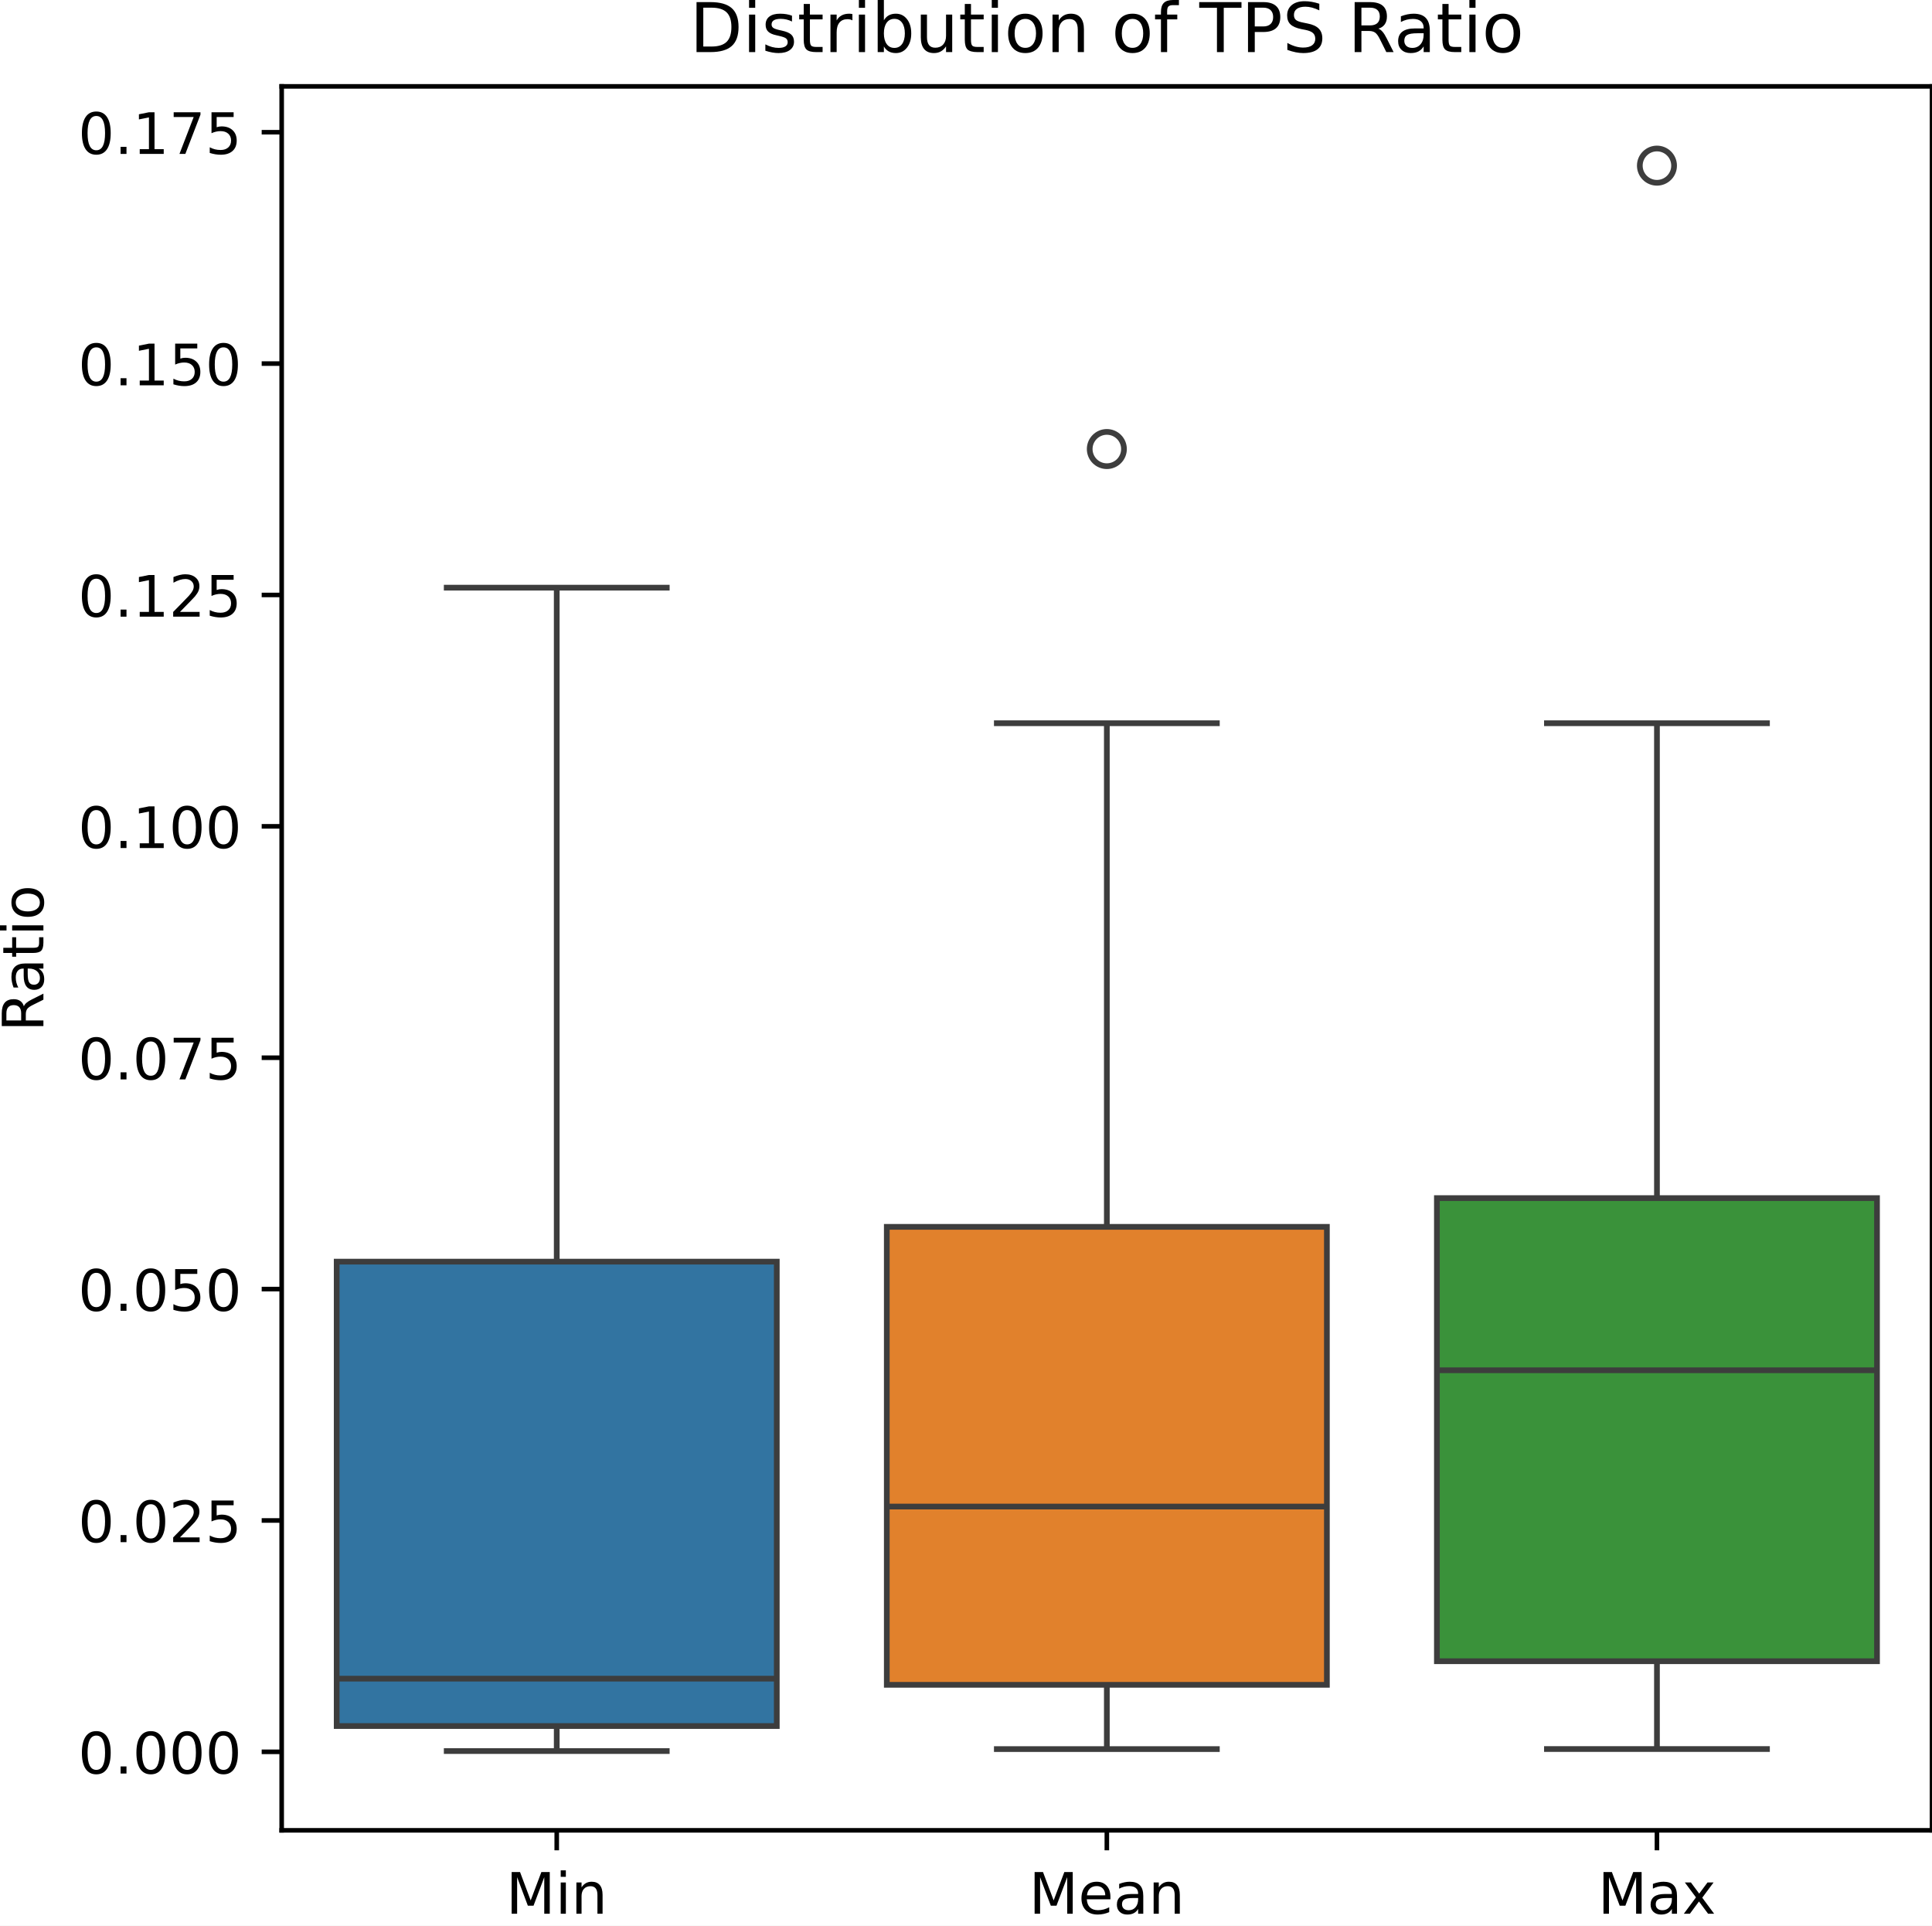
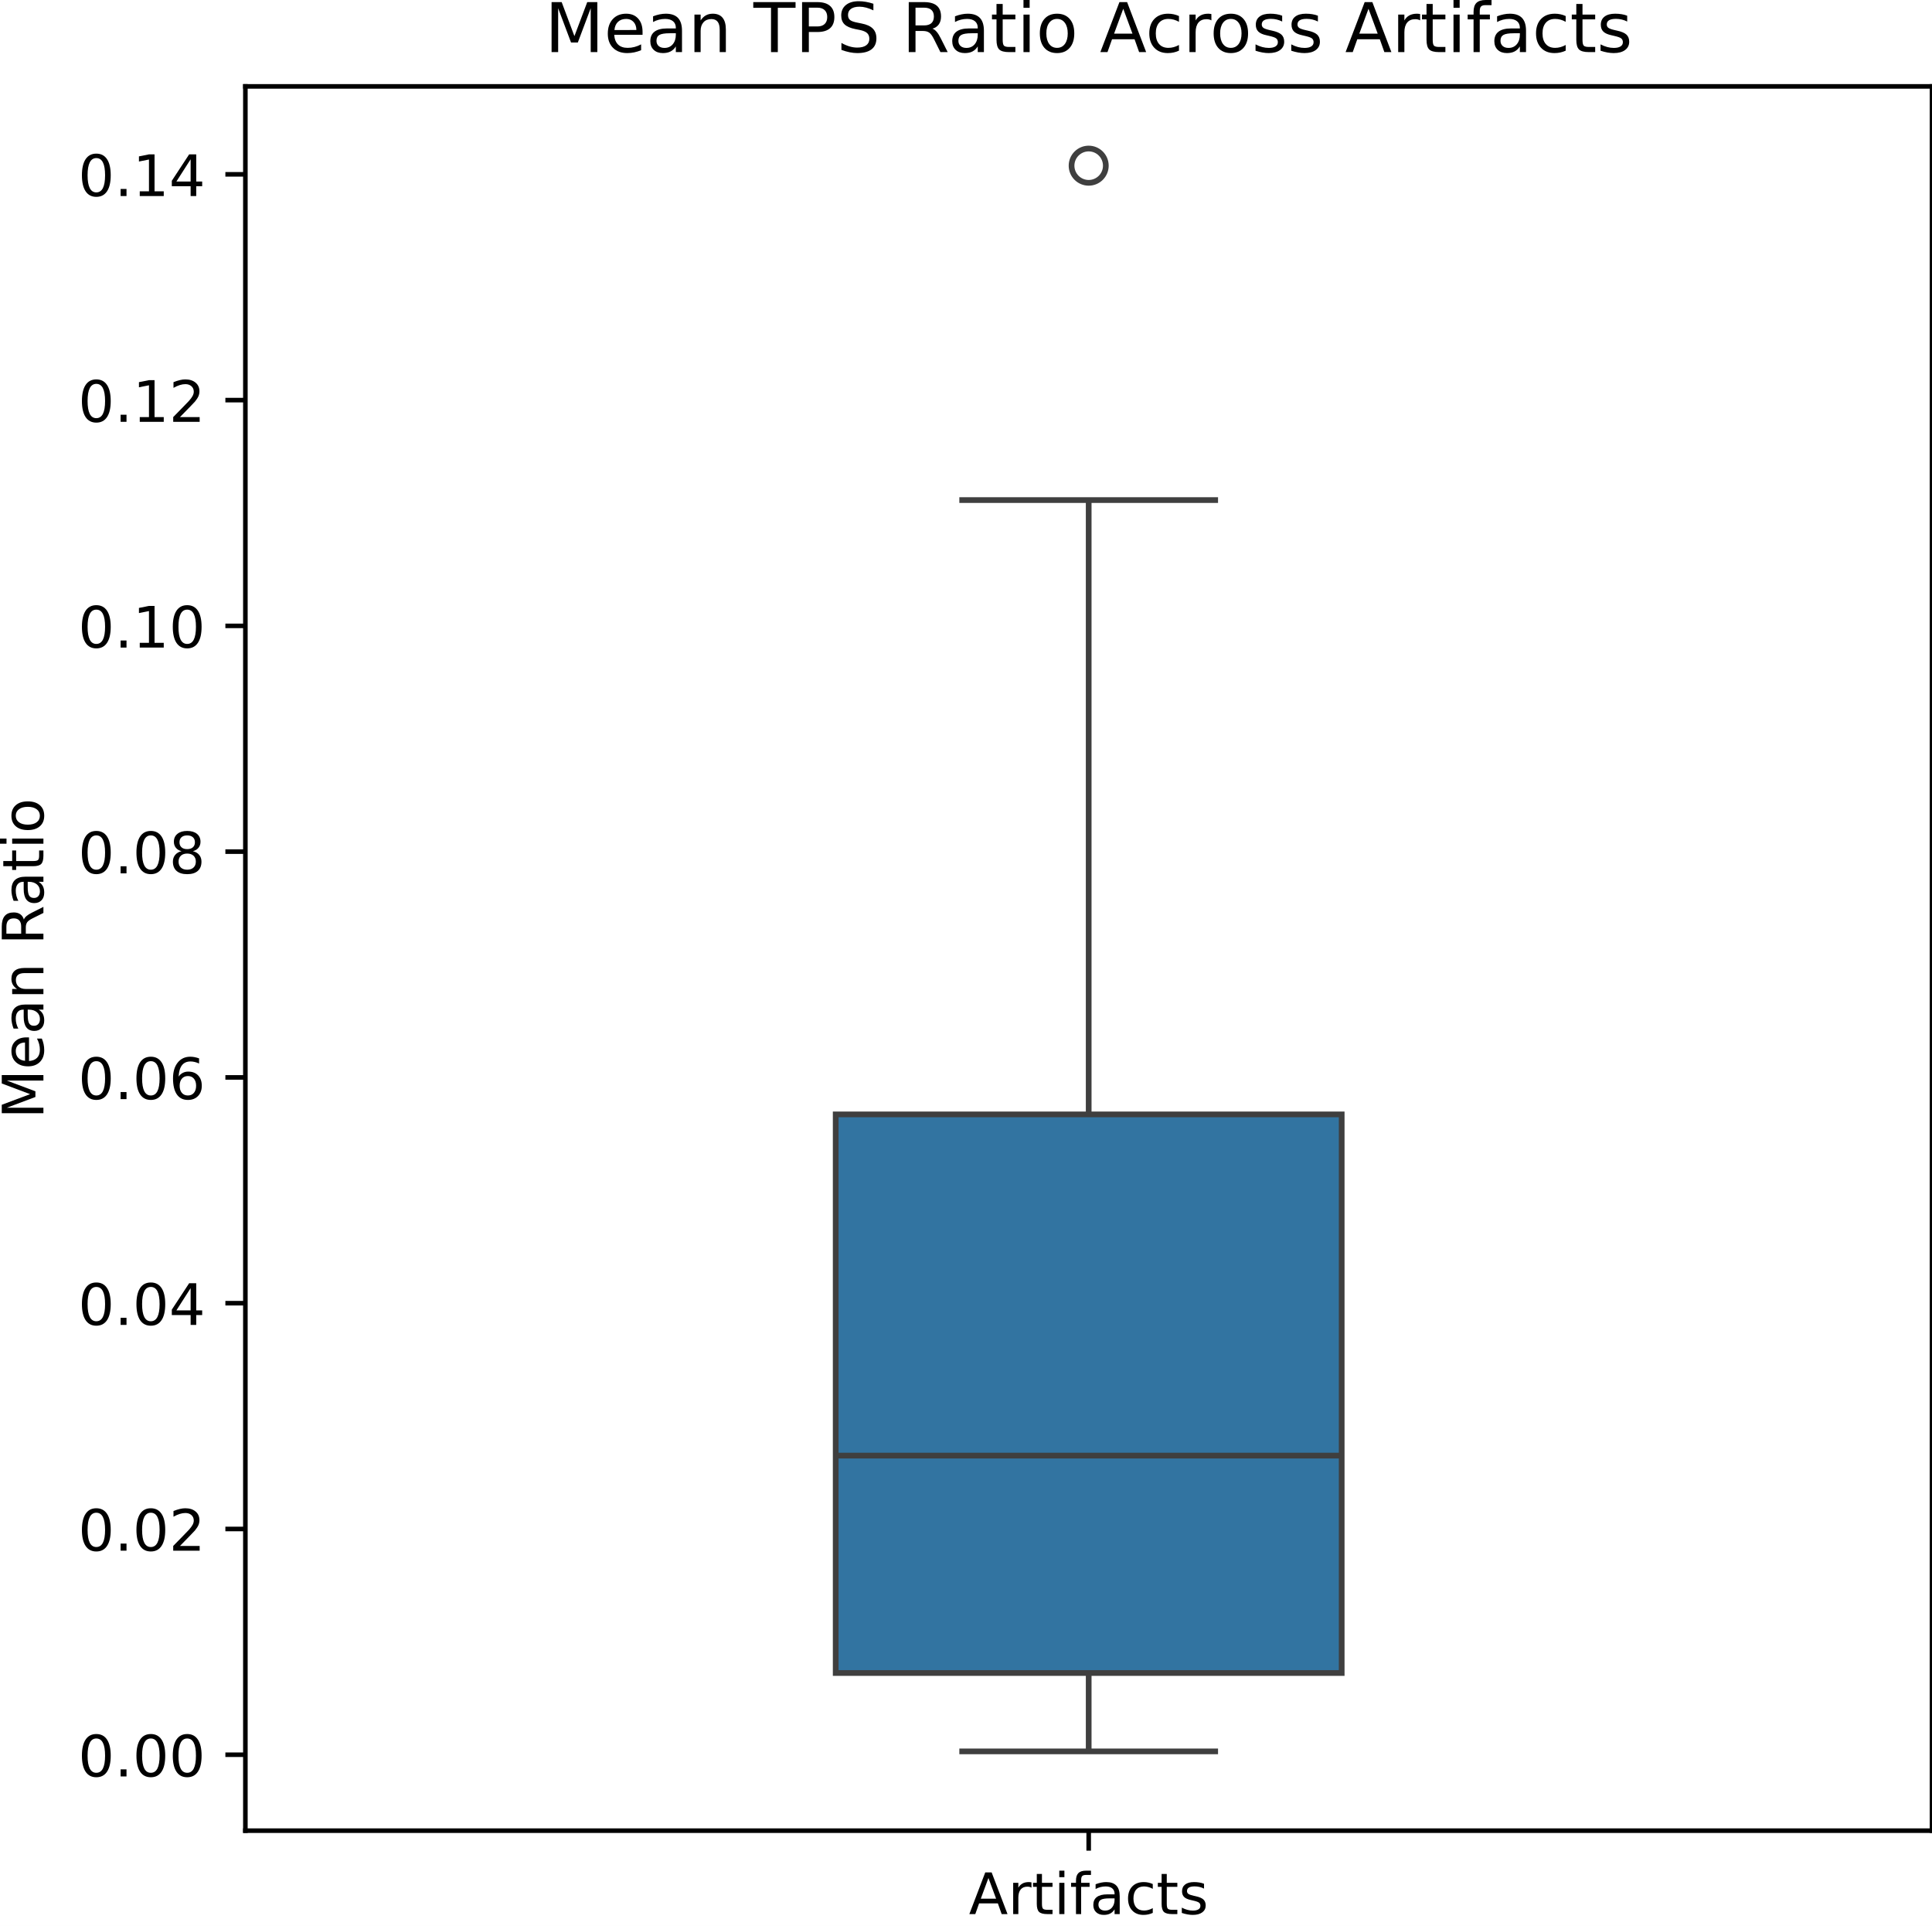
- <svg xmlns="http://www.w3.org/2000/svg" xmlns:xlink="http://www.w3.org/1999/xlink" width="338.186pt" height="337.036pt" viewBox="0 0 338.186 337.036" version="1.1">
+ <svg xmlns="http://www.w3.org/2000/svg" xmlns:xlink="http://www.w3.org/1999/xlink" width="338.124pt" height="337.036pt" viewBox="0 0 338.124 337.036" version="1.1">
  <defs>
    <style type="text/css">*{stroke-linejoin: round; stroke-linecap: butt}</style>
  </defs>
  <g id="figure_1">
    <g id="patch_1">
-       <path d="M 0 337.036  L 338.186 337.036  L 338.186 0  L 0 0  z " style="fill: #ffffff" />
+       <path d="M 0 337.036  L 338.124 337.036  L 338.124 0  L 0 0  z " style="fill: #ffffff" />
    </g>
    <g id="axes_1">
      <g id="patch_2">
-         <path d="M 49.306 320.358  L 338.186 320.358  L 338.186 15.118  L 49.306 15.118  z " style="fill: #ffffff" />
+         <path d="M 42.944 320.358  L 338.124 320.358  L 338.124 15.118  L 42.944 15.118  z " style="fill: #ffffff" />
      </g>
      <g id="matplotlib.axis_1">
        <g id="xtick_1">
          <g id="line2d_1">
            <defs>
-               <path id="m53831c6a9b" d="M 0 0  L 0 3.5  " style="stroke: #000000; stroke-width: 0.8" />
+               <path id="m94caade279" d="M 0 0  L 0 3.5  " style="stroke: #000000; stroke-width: 0.8" />
            </defs>
            <g>
-               <use xlink:href="#m53831c6a9b" x="97.453" y="320.358" style="stroke: #000000; stroke-width: 0.8" />
+               <use xlink:href="#m94caade279" x="190.534" y="320.358" style="stroke: #000000; stroke-width: 0.8" />
            </g>
          </g>
          <g id="text_1">
-             <g transform="translate(88.58104 334.9566) scale(0.1 -0.1)">
-               <defs>
-                 <path id="DejaVuSans-4d" d="M 628 4666  L 1569 4666  L 2759 1491  L 3956 4666  L 4897 4666  L 4897 0  L 4281 0  L 4281 4097  L 3078 897  L 2444 897  L 1241 4097  L 1241 0  L 628 0  L 628 4666  z " transform="scale(0.015625)" />
+             <g transform="translate(169.5705 334.9566) scale(0.1 -0.1)">
+               <defs>
+                 <path id="DejaVuSans-41" d="M 2188 4044  L 1331 1722  L 3047 1722  L 2188 4044  z M 1831 4666  L 2547 4666  L 4325 0  L 3669 0  L 3244 1197  L 1141 1197  L 716 0  L 50 0  L 1831 4666  z " transform="scale(0.015625)" />
+                 <path id="DejaVuSans-72" d="M 2631 2963  Q 2534 3019 2420 3045  Q 2306 3072 2169 3072  Q 1681 3072 1420 2755  Q 1159 2438 1159 1844  L 1159 0  L 581 0  L 581 3500  L 1159 3500  L 1159 2956  Q 1341 3275 1631 3429  Q 1922 3584 2338 3584  Q 2397 3584 2469 3576  Q 2541 3569 2628 3553  L 2631 2963  z " transform="scale(0.015625)" />
+                 <path id="DejaVuSans-74" d="M 1172 4494  L 1172 3500  L 2356 3500  L 2356 3053  L 1172 3053  L 1172 1153  Q 1172 725 1289 603  Q 1406 481 1766 481  L 2356 481  L 2356 0  L 1766 0  Q 1100 0 847 248  Q 594 497 594 1153  L 594 3053  L 172 3053  L 172 3500  L 594 3500  L 594 4494  L 1172 4494  z " transform="scale(0.015625)" />
                <path id="DejaVuSans-69" d="M 603 3500  L 1178 3500  L 1178 0  L 603 0  L 603 3500  z M 603 4863  L 1178 4863  L 1178 4134  L 603 4134  L 603 4863  z " transform="scale(0.015625)" />
-                 <path id="DejaVuSans-6e" d="M 3513 2113  L 3513 0  L 2938 0  L 2938 2094  Q 2938 2591 2744 2837  Q 2550 3084 2163 3084  Q 1697 3084 1428 2787  Q 1159 2491 1159 1978  L 1159 0  L 581 0  L 581 3500  L 1159 3500  L 1159 2956  Q 1366 3272 1645 3428  Q 1925 3584 2291 3584  Q 2894 3584 3203 3211  Q 3513 2838 3513 2113  z " transform="scale(0.015625)" />
-               </defs>
-               <use xlink:href="#DejaVuSans-4d" />
-               <use xlink:href="#DejaVuSans-69" x="86.279" />
-               <use xlink:href="#DejaVuSans-6e" x="114.062" />
-             </g>
-           </g>
-         </g>
-         <g id="xtick_2">
-           <g id="line2d_2">
-             <g>
-               <use xlink:href="#m53831c6a9b" x="193.746" y="320.358" style="stroke: #000000; stroke-width: 0.8" />
-             </g>
-           </g>
-           <g id="text_2">
-             <g transform="translate(180.1228 334.9566) scale(0.1 -0.1)">
-               <defs>
-                 <path id="DejaVuSans-65" d="M 3597 1894  L 3597 1613  L 953 1613  Q 991 1019 1311 708  Q 1631 397 2203 397  Q 2534 397 2845 478  Q 3156 559 3463 722  L 3463 178  Q 3153 47 2828 -22  Q 2503 -91 2169 -91  Q 1331 -91 842 396  Q 353 884 353 1716  Q 353 2575 817 3079  Q 1281 3584 2069 3584  Q 2775 3584 3186 3129  Q 3597 2675 3597 1894  z M 3022 2063  Q 3016 2534 2758 2815  Q 2500 3097 2075 3097  Q 1594 3097 1305 2825  Q 1016 2553 972 2059  L 3022 2063  z " transform="scale(0.015625)" />
+                 <path id="DejaVuSans-66" d="M 2375 4863  L 2375 4384  L 1825 4384  Q 1516 4384 1395 4259  Q 1275 4134 1275 3809  L 1275 3500  L 2222 3500  L 2222 3053  L 1275 3053  L 1275 0  L 697 0  L 697 3053  L 147 3053  L 147 3500  L 697 3500  L 697 3744  Q 697 4328 969 4595  Q 1241 4863 1831 4863  L 2375 4863  z " transform="scale(0.015625)" />
                <path id="DejaVuSans-61" d="M 2194 1759  Q 1497 1759 1228 1600  Q 959 1441 959 1056  Q 959 750 1161 570  Q 1363 391 1709 391  Q 2188 391 2477 730  Q 2766 1069 2766 1631  L 2766 1759  L 2194 1759  z M 3341 1997  L 3341 0  L 2766 0  L 2766 531  Q 2569 213 2275 61  Q 1981 -91 1556 -91  Q 1019 -91 701 211  Q 384 513 384 1019  Q 384 1609 779 1909  Q 1175 2209 1959 2209  L 2766 2209  L 2766 2266  Q 2766 2663 2505 2880  Q 2244 3097 1772 3097  Q 1472 3097 1187 3025  Q 903 2953 641 2809  L 641 3341  Q 956 3463 1253 3523  Q 1550 3584 1831 3584  Q 2591 3584 2966 3190  Q 3341 2797 3341 1997  z " transform="scale(0.015625)" />
-               </defs>
-               <use xlink:href="#DejaVuSans-4d" />
-               <use xlink:href="#DejaVuSans-65" x="86.279" />
-               <use xlink:href="#DejaVuSans-61" x="147.803" />
-               <use xlink:href="#DejaVuSans-6e" x="209.082" />
-             </g>
-           </g>
-         </g>
-         <g id="xtick_3">
-           <g id="line2d_3">
-             <g>
-               <use xlink:href="#m53831c6a9b" x="290.04" y="320.358" style="stroke: #000000; stroke-width: 0.8" />
-             </g>
-           </g>
-           <g id="text_3">
-             <g transform="translate(279.7021 334.9566) scale(0.1 -0.1)">
-               <defs>
-                 <path id="DejaVuSans-78" d="M 3513 3500  L 2247 1797  L 3578 0  L 2900 0  L 1881 1375  L 863 0  L 184 0  L 1544 1831  L 300 3500  L 978 3500  L 1906 2253  L 2834 3500  L 3513 3500  z " transform="scale(0.015625)" />
-               </defs>
-               <use xlink:href="#DejaVuSans-4d" />
-               <use xlink:href="#DejaVuSans-61" x="86.279" />
-               <use xlink:href="#DejaVuSans-78" x="147.559" />
+                 <path id="DejaVuSans-63" d="M 3122 3366  L 3122 2828  Q 2878 2963 2633 3030  Q 2388 3097 2138 3097  Q 1578 3097 1268 2742  Q 959 2388 959 1747  Q 959 1106 1268 751  Q 1578 397 2138 397  Q 2388 397 2633 464  Q 2878 531 3122 666  L 3122 134  Q 2881 22 2623 -34  Q 2366 -91 2075 -91  Q 1284 -91 818 406  Q 353 903 353 1747  Q 353 2603 823 3093  Q 1294 3584 2113 3584  Q 2378 3584 2631 3529  Q 2884 3475 3122 3366  z " transform="scale(0.015625)" />
+                 <path id="DejaVuSans-73" d="M 2834 3397  L 2834 2853  Q 2591 2978 2328 3040  Q 2066 3103 1784 3103  Q 1356 3103 1142 2972  Q 928 2841 928 2578  Q 928 2378 1081 2264  Q 1234 2150 1697 2047  L 1894 2003  Q 2506 1872 2764 1633  Q 3022 1394 3022 966  Q 3022 478 2636 193  Q 2250 -91 1575 -91  Q 1294 -91 989 -36  Q 684 19 347 128  L 347 722  Q 666 556 975 473  Q 1284 391 1588 391  Q 1994 391 2212 530  Q 2431 669 2431 922  Q 2431 1156 2273 1281  Q 2116 1406 1581 1522  L 1381 1569  Q 847 1681 609 1914  Q 372 2147 372 2553  Q 372 3047 722 3315  Q 1072 3584 1716 3584  Q 2034 3584 2315 3537  Q 2597 3491 2834 3397  z " transform="scale(0.015625)" />
+               </defs>
+               <use xlink:href="#DejaVuSans-41" />
+               <use xlink:href="#DejaVuSans-72" x="68.408" />
+               <use xlink:href="#DejaVuSans-74" x="109.521" />
+               <use xlink:href="#DejaVuSans-69" x="148.73" />
+               <use xlink:href="#DejaVuSans-66" x="176.514" />
+               <use xlink:href="#DejaVuSans-61" x="211.719" />
+               <use xlink:href="#DejaVuSans-63" x="272.998" />
+               <use xlink:href="#DejaVuSans-74" x="327.979" />
+               <use xlink:href="#DejaVuSans-73" x="367.188" />
            </g>
          </g>
        </g>
      </g>
      <g id="matplotlib.axis_2">
        <g id="ytick_1">
-           <g id="line2d_4">
+           <g id="line2d_2">
            <defs>
-               <path id="m5a5bb0c8ba" d="M 0 0  L -3.5 0  " style="stroke: #000000; stroke-width: 0.8" />
+               <path id="m79d1e1f2eb" d="M 0 0  L -3.5 0  " style="stroke: #000000; stroke-width: 0.8" />
            </defs>
            <g>
-               <use xlink:href="#m5a5bb0c8ba" x="49.306" y="306.619" style="stroke: #000000; stroke-width: 0.8" />
-             </g>
-           </g>
-           <g id="text_4">
-             <g transform="translate(13.67812 310.4178) scale(0.1 -0.1)">
+               <use xlink:href="#m79d1e1f2eb" x="42.944" y="307.071" style="stroke: #000000; stroke-width: 0.8" />
+             </g>
+           </g>
+           <g id="text_2">
+             <g transform="translate(13.67812 310.8702) scale(0.1 -0.1)">
              <defs>
                <path id="DejaVuSans-30" d="M 2034 4250  Q 1547 4250 1301 3770  Q 1056 3291 1056 2328  Q 1056 1369 1301 889  Q 1547 409 2034 409  Q 2525 409 2770 889  Q 3016 1369 3016 2328  Q 3016 3291 2770 3770  Q 2525 4250 2034 4250  z M 2034 4750  Q 2819 4750 3233 4129  Q 3647 3509 3647 2328  Q 3647 1150 3233 529  Q 2819 -91 2034 -91  Q 1250 -91 836 529  Q 422 1150 422 2328  Q 422 3509 836 4129  Q 1250 4750 2034 4750  z " transform="scale(0.015625)" />
                <path id="DejaVuSans-2e" d="M 684 794  L 1344 794  L 1344 0  L 684 0  L 684 794  z " transform="scale(0.015625)" />
              </defs>
              <use xlink:href="#DejaVuSans-30" />
              <use xlink:href="#DejaVuSans-2e" x="63.623" />
              <use xlink:href="#DejaVuSans-30" x="95.41" />
              <use xlink:href="#DejaVuSans-30" x="159.033" />
-               <use xlink:href="#DejaVuSans-30" x="222.656" />
            </g>
          </g>
        </g>
        <g id="ytick_2">
+           <g id="line2d_3">
+             <g>
+               <use xlink:href="#m79d1e1f2eb" x="42.944" y="267.562" style="stroke: #000000; stroke-width: 0.8" />
+             </g>
+           </g>
+           <g id="text_3">
+             <g transform="translate(13.67812 271.361) scale(0.1 -0.1)">
+               <defs>
+                 <path id="DejaVuSans-32" d="M 1228 531  L 3431 531  L 3431 0  L 469 0  L 469 531  Q 828 903 1448 1529  Q 2069 2156 2228 2338  Q 2531 2678 2651 2914  Q 2772 3150 2772 3378  Q 2772 3750 2511 3984  Q 2250 4219 1831 4219  Q 1534 4219 1204 4116  Q 875 4013 500 3803  L 500 4441  Q 881 4594 1212 4672  Q 1544 4750 1819 4750  Q 2544 4750 2975 4387  Q 3406 4025 3406 3419  Q 3406 3131 3298 2873  Q 3191 2616 2906 2266  Q 2828 2175 2409 1742  Q 1991 1309 1228 531  z " transform="scale(0.015625)" />
+               </defs>
+               <use xlink:href="#DejaVuSans-30" />
+               <use xlink:href="#DejaVuSans-2e" x="63.623" />
+               <use xlink:href="#DejaVuSans-30" x="95.41" />
+               <use xlink:href="#DejaVuSans-32" x="159.033" />
+             </g>
+           </g>
+         </g>
+         <g id="ytick_3">
+           <g id="line2d_4">
+             <g>
+               <use xlink:href="#m79d1e1f2eb" x="42.944" y="228.053" style="stroke: #000000; stroke-width: 0.8" />
+             </g>
+           </g>
+           <g id="text_4">
+             <g transform="translate(13.67812 231.8519) scale(0.1 -0.1)">
+               <defs>
+                 <path id="DejaVuSans-34" d="M 2419 4116  L 825 1625  L 2419 1625  L 2419 4116  z M 2253 4666  L 3047 4666  L 3047 1625  L 3713 1625  L 3713 1100  L 3047 1100  L 3047 0  L 2419 0  L 2419 1100  L 313 1100  L 313 1709  L 2253 4666  z " transform="scale(0.015625)" />
+               </defs>
+               <use xlink:href="#DejaVuSans-30" />
+               <use xlink:href="#DejaVuSans-2e" x="63.623" />
+               <use xlink:href="#DejaVuSans-30" x="95.41" />
+               <use xlink:href="#DejaVuSans-34" x="159.033" />
+             </g>
+           </g>
+         </g>
+         <g id="ytick_4">
          <g id="line2d_5">
            <g>
-               <use xlink:href="#m5a5bb0c8ba" x="49.306" y="266.122" style="stroke: #000000; stroke-width: 0.8" />
+               <use xlink:href="#m79d1e1f2eb" x="42.944" y="188.544" style="stroke: #000000; stroke-width: 0.8" />
            </g>
          </g>
          <g id="text_5">
-             <g transform="translate(13.67812 269.9211) scale(0.1 -0.1)">
-               <defs>
-                 <path id="DejaVuSans-32" d="M 1228 531  L 3431 531  L 3431 0  L 469 0  L 469 531  Q 828 903 1448 1529  Q 2069 2156 2228 2338  Q 2531 2678 2651 2914  Q 2772 3150 2772 3378  Q 2772 3750 2511 3984  Q 2250 4219 1831 4219  Q 1534 4219 1204 4116  Q 875 4013 500 3803  L 500 4441  Q 881 4594 1212 4672  Q 1544 4750 1819 4750  Q 2544 4750 2975 4387  Q 3406 4025 3406 3419  Q 3406 3131 3298 2873  Q 3191 2616 2906 2266  Q 2828 2175 2409 1742  Q 1991 1309 1228 531  z " transform="scale(0.015625)" />
-                 <path id="DejaVuSans-35" d="M 691 4666  L 3169 4666  L 3169 4134  L 1269 4134  L 1269 2991  Q 1406 3038 1543 3061  Q 1681 3084 1819 3084  Q 2600 3084 3056 2656  Q 3513 2228 3513 1497  Q 3513 744 3044 326  Q 2575 -91 1722 -91  Q 1428 -91 1123 -41  Q 819 9 494 109  L 494 744  Q 775 591 1075 516  Q 1375 441 1709 441  Q 2250 441 2565 725  Q 2881 1009 2881 1497  Q 2881 1984 2565 2268  Q 2250 2553 1709 2553  Q 1456 2553 1204 2497  Q 953 2441 691 2322  L 691 4666  z " transform="scale(0.015625)" />
-               </defs>
-               <use xlink:href="#DejaVuSans-30" />
-               <use xlink:href="#DejaVuSans-2e" x="63.623" />
-               <use xlink:href="#DejaVuSans-30" x="95.41" />
-               <use xlink:href="#DejaVuSans-32" x="159.033" />
-               <use xlink:href="#DejaVuSans-35" x="222.656" />
-             </g>
-           </g>
-         </g>
-         <g id="ytick_3">
+             <g transform="translate(13.67812 192.3428) scale(0.1 -0.1)">
+               <defs>
+                 <path id="DejaVuSans-36" d="M 2113 2584  Q 1688 2584 1439 2293  Q 1191 2003 1191 1497  Q 1191 994 1439 701  Q 1688 409 2113 409  Q 2538 409 2786 701  Q 3034 994 3034 1497  Q 3034 2003 2786 2293  Q 2538 2584 2113 2584  z M 3366 4563  L 3366 3988  Q 3128 4100 2886 4159  Q 2644 4219 2406 4219  Q 1781 4219 1451 3797  Q 1122 3375 1075 2522  Q 1259 2794 1537 2939  Q 1816 3084 2150 3084  Q 2853 3084 3261 2657  Q 3669 2231 3669 1497  Q 3669 778 3244 343  Q 2819 -91 2113 -91  Q 1303 -91 875 529  Q 447 1150 447 2328  Q 447 3434 972 4092  Q 1497 4750 2381 4750  Q 2619 4750 2861 4703  Q 3103 4656 3366 4563  z " transform="scale(0.015625)" />
+               </defs>
+               <use xlink:href="#DejaVuSans-30" />
+               <use xlink:href="#DejaVuSans-2e" x="63.623" />
+               <use xlink:href="#DejaVuSans-30" x="95.41" />
+               <use xlink:href="#DejaVuSans-36" x="159.033" />
+             </g>
+           </g>
+         </g>
+         <g id="ytick_5">
          <g id="line2d_6">
            <g>
-               <use xlink:href="#m5a5bb0c8ba" x="49.306" y="225.625" style="stroke: #000000; stroke-width: 0.8" />
+               <use xlink:href="#m79d1e1f2eb" x="42.944" y="149.034" style="stroke: #000000; stroke-width: 0.8" />
            </g>
          </g>
          <g id="text_6">
-             <g transform="translate(13.67812 229.4244) scale(0.1 -0.1)">
-               <use xlink:href="#DejaVuSans-30" />
-               <use xlink:href="#DejaVuSans-2e" x="63.623" />
-               <use xlink:href="#DejaVuSans-30" x="95.41" />
-               <use xlink:href="#DejaVuSans-35" x="159.033" />
-               <use xlink:href="#DejaVuSans-30" x="222.656" />
-             </g>
-           </g>
-         </g>
-         <g id="ytick_4">
+             <g transform="translate(13.67812 152.8336) scale(0.1 -0.1)">
+               <defs>
+                 <path id="DejaVuSans-38" d="M 2034 2216  Q 1584 2216 1326 1975  Q 1069 1734 1069 1313  Q 1069 891 1326 650  Q 1584 409 2034 409  Q 2484 409 2743 651  Q 3003 894 3003 1313  Q 3003 1734 2745 1975  Q 2488 2216 2034 2216  z M 1403 2484  Q 997 2584 770 2862  Q 544 3141 544 3541  Q 544 4100 942 4425  Q 1341 4750 2034 4750  Q 2731 4750 3128 4425  Q 3525 4100 3525 3541  Q 3525 3141 3298 2862  Q 3072 2584 2669 2484  Q 3125 2378 3379 2068  Q 3634 1759 3634 1313  Q 3634 634 3220 271  Q 2806 -91 2034 -91  Q 1263 -91 848 271  Q 434 634 434 1313  Q 434 1759 690 2068  Q 947 2378 1403 2484  z M 1172 3481  Q 1172 3119 1398 2916  Q 1625 2713 2034 2713  Q 2441 2713 2670 2916  Q 2900 3119 2900 3481  Q 2900 3844 2670 4047  Q 2441 4250 2034 4250  Q 1625 4250 1398 4047  Q 1172 3844 1172 3481  z " transform="scale(0.015625)" />
+               </defs>
+               <use xlink:href="#DejaVuSans-30" />
+               <use xlink:href="#DejaVuSans-2e" x="63.623" />
+               <use xlink:href="#DejaVuSans-30" x="95.41" />
+               <use xlink:href="#DejaVuSans-38" x="159.033" />
+             </g>
+           </g>
+         </g>
+         <g id="ytick_6">
          <g id="line2d_7">
            <g>
-               <use xlink:href="#m5a5bb0c8ba" x="49.306" y="185.129" style="stroke: #000000; stroke-width: 0.8" />
+               <use xlink:href="#m79d1e1f2eb" x="42.944" y="109.525" style="stroke: #000000; stroke-width: 0.8" />
            </g>
          </g>
          <g id="text_7">
-             <g transform="translate(13.67812 188.9277) scale(0.1 -0.1)">
-               <defs>
-                 <path id="DejaVuSans-37" d="M 525 4666  L 3525 4666  L 3525 4397  L 1831 0  L 1172 0  L 2766 4134  L 525 4134  L 525 4666  z " transform="scale(0.015625)" />
-               </defs>
-               <use xlink:href="#DejaVuSans-30" />
-               <use xlink:href="#DejaVuSans-2e" x="63.623" />
-               <use xlink:href="#DejaVuSans-30" x="95.41" />
-               <use xlink:href="#DejaVuSans-37" x="159.033" />
-               <use xlink:href="#DejaVuSans-35" x="222.656" />
-             </g>
-           </g>
-         </g>
-         <g id="ytick_5">
-           <g id="line2d_8">
-             <g>
-               <use xlink:href="#m5a5bb0c8ba" x="49.306" y="144.632" style="stroke: #000000; stroke-width: 0.8" />
-             </g>
-           </g>
-           <g id="text_8">
-             <g transform="translate(13.67812 148.4311) scale(0.1 -0.1)">
+             <g transform="translate(13.67812 113.3245) scale(0.1 -0.1)">
              <defs>
                <path id="DejaVuSans-31" d="M 794 531  L 1825 531  L 1825 4091  L 703 3866  L 703 4441  L 1819 4666  L 2450 4666  L 2450 531  L 3481 531  L 3481 0  L 794 0  L 794 531  z " transform="scale(0.015625)" />
              </defs>
              <use xlink:href="#DejaVuSans-30" />
              <use xlink:href="#DejaVuSans-2e" x="63.623" />
              <use xlink:href="#DejaVuSans-31" x="95.41" />
              <use xlink:href="#DejaVuSans-30" x="159.033" />
-               <use xlink:href="#DejaVuSans-30" x="222.656" />
-             </g>
-           </g>
-         </g>
-         <g id="ytick_6">
-           <g id="line2d_9">
-             <g>
-               <use xlink:href="#m5a5bb0c8ba" x="49.306" y="104.135" style="stroke: #000000; stroke-width: 0.8" />
-             </g>
-           </g>
-           <g id="text_9">
-             <g transform="translate(13.67812 107.9344) scale(0.1 -0.1)">
+             </g>
+           </g>
+         </g>
+         <g id="ytick_7">
+           <g id="line2d_8">
+             <g>
+               <use xlink:href="#m79d1e1f2eb" x="42.944" y="70.016" style="stroke: #000000; stroke-width: 0.8" />
+             </g>
+           </g>
+           <g id="text_8">
+             <g transform="translate(13.67812 73.81536) scale(0.1 -0.1)">
              <use xlink:href="#DejaVuSans-30" />
              <use xlink:href="#DejaVuSans-2e" x="63.623" />
              <use xlink:href="#DejaVuSans-31" x="95.41" />
              <use xlink:href="#DejaVuSans-32" x="159.033" />
-               <use xlink:href="#DejaVuSans-35" x="222.656" />
-             </g>
-           </g>
-         </g>
-         <g id="ytick_7">
-           <g id="line2d_10">
-             <g>
-               <use xlink:href="#m5a5bb0c8ba" x="49.306" y="63.638" style="stroke: #000000; stroke-width: 0.8" />
-             </g>
-           </g>
-           <g id="text_10">
-             <g transform="translate(13.67812 67.43767) scale(0.1 -0.1)">
+             </g>
+           </g>
+         </g>
+         <g id="ytick_8">
+           <g id="line2d_9">
+             <g>
+               <use xlink:href="#m79d1e1f2eb" x="42.944" y="30.507" style="stroke: #000000; stroke-width: 0.8" />
+             </g>
+           </g>
+           <g id="text_9">
+             <g transform="translate(13.67812 34.30623) scale(0.1 -0.1)">
              <use xlink:href="#DejaVuSans-30" />
              <use xlink:href="#DejaVuSans-2e" x="63.623" />
              <use xlink:href="#DejaVuSans-31" x="95.41" />
-               <use xlink:href="#DejaVuSans-35" x="159.033" />
-               <use xlink:href="#DejaVuSans-30" x="222.656" />
-             </g>
-           </g>
-         </g>
-         <g id="ytick_8">
-           <g id="line2d_11">
-             <g>
-               <use xlink:href="#m5a5bb0c8ba" x="49.306" y="23.142" style="stroke: #000000; stroke-width: 0.8" />
-             </g>
-           </g>
-           <g id="text_11">
-             <g transform="translate(13.67812 26.94098) scale(0.1 -0.1)">
-               <use xlink:href="#DejaVuSans-30" />
-               <use xlink:href="#DejaVuSans-2e" x="63.623" />
-               <use xlink:href="#DejaVuSans-31" x="95.41" />
-               <use xlink:href="#DejaVuSans-37" x="159.033" />
-               <use xlink:href="#DejaVuSans-35" x="222.656" />
-             </g>
-           </g>
-         </g>
-         <g id="text_12">
-           <g transform="translate(7.598438 180.5725) rotate(-90) scale(0.1 -0.1)">
+               <use xlink:href="#DejaVuSans-34" x="159.033" />
+             </g>
+           </g>
+         </g>
+         <g id="text_10">
+           <g transform="translate(7.598437 195.785) rotate(-90) scale(0.1 -0.1)">
            <defs>
+               <path id="DejaVuSans-4d" d="M 628 4666  L 1569 4666  L 2759 1491  L 3956 4666  L 4897 4666  L 4897 0  L 4281 0  L 4281 4097  L 3078 897  L 2444 897  L 1241 4097  L 1241 0  L 628 0  L 628 4666  z " transform="scale(0.015625)" />
+               <path id="DejaVuSans-65" d="M 3597 1894  L 3597 1613  L 953 1613  Q 991 1019 1311 708  Q 1631 397 2203 397  Q 2534 397 2845 478  Q 3156 559 3463 722  L 3463 178  Q 3153 47 2828 -22  Q 2503 -91 2169 -91  Q 1331 -91 842 396  Q 353 884 353 1716  Q 353 2575 817 3079  Q 1281 3584 2069 3584  Q 2775 3584 3186 3129  Q 3597 2675 3597 1894  z M 3022 2063  Q 3016 2534 2758 2815  Q 2500 3097 2075 3097  Q 1594 3097 1305 2825  Q 1016 2553 972 2059  L 3022 2063  z " transform="scale(0.015625)" />
+               <path id="DejaVuSans-6e" d="M 3513 2113  L 3513 0  L 2938 0  L 2938 2094  Q 2938 2591 2744 2837  Q 2550 3084 2163 3084  Q 1697 3084 1428 2787  Q 1159 2491 1159 1978  L 1159 0  L 581 0  L 581 3500  L 1159 3500  L 1159 2956  Q 1366 3272 1645 3428  Q 1925 3584 2291 3584  Q 2894 3584 3203 3211  Q 3513 2838 3513 2113  z " transform="scale(0.015625)" />
+               <path id="DejaVuSans-20" transform="scale(0.015625)" />
              <path id="DejaVuSans-52" d="M 2841 2188  Q 3044 2119 3236 1894  Q 3428 1669 3622 1275  L 4263 0  L 3584 0  L 2988 1197  Q 2756 1666 2539 1819  Q 2322 1972 1947 1972  L 1259 1972  L 1259 0  L 628 0  L 628 4666  L 2053 4666  Q 2853 4666 3247 4331  Q 3641 3997 3641 3322  Q 3641 2881 3436 2590  Q 3231 2300 2841 2188  z M 1259 4147  L 1259 2491  L 2053 2491  Q 2509 2491 2742 2702  Q 2975 2913 2975 3322  Q 2975 3731 2742 3939  Q 2509 4147 2053 4147  L 1259 4147  z " transform="scale(0.015625)" />
-               <path id="DejaVuSans-74" d="M 1172 4494  L 1172 3500  L 2356 3500  L 2356 3053  L 1172 3053  L 1172 1153  Q 1172 725 1289 603  Q 1406 481 1766 481  L 2356 481  L 2356 0  L 1766 0  Q 1100 0 847 248  Q 594 497 594 1153  L 594 3053  L 172 3053  L 172 3500  L 594 3500  L 594 4494  L 1172 4494  z " transform="scale(0.015625)" />
              <path id="DejaVuSans-6f" d="M 1959 3097  Q 1497 3097 1228 2736  Q 959 2375 959 1747  Q 959 1119 1226 758  Q 1494 397 1959 397  Q 2419 397 2687 759  Q 2956 1122 2956 1747  Q 2956 2369 2687 2733  Q 2419 3097 1959 3097  z M 1959 3584  Q 2709 3584 3137 3096  Q 3566 2609 3566 1747  Q 3566 888 3137 398  Q 2709 -91 1959 -91  Q 1206 -91 779 398  Q 353 888 353 1747  Q 353 2609 779 3096  Q 1206 3584 1959 3584  z " transform="scale(0.015625)" />
            </defs>
-             <use xlink:href="#DejaVuSans-52" />
-             <use xlink:href="#DejaVuSans-61" x="67.232" />
-             <use xlink:href="#DejaVuSans-74" x="128.512" />
-             <use xlink:href="#DejaVuSans-69" x="167.721" />
-             <use xlink:href="#DejaVuSans-6f" x="195.504" />
+             <use xlink:href="#DejaVuSans-4d" />
+             <use xlink:href="#DejaVuSans-65" x="86.279" />
+             <use xlink:href="#DejaVuSans-61" x="147.803" />
+             <use xlink:href="#DejaVuSans-6e" x="209.082" />
+             <use xlink:href="#DejaVuSans-20" x="272.461" />
+             <use xlink:href="#DejaVuSans-52" x="304.248" />
+             <use xlink:href="#DejaVuSans-61" x="371.48" />
+             <use xlink:href="#DejaVuSans-74" x="432.76" />
+             <use xlink:href="#DejaVuSans-69" x="471.969" />
+             <use xlink:href="#DejaVuSans-6f" x="499.752" />
          </g>
        </g>
      </g>
      <g id="patch_3">
-         <path d="M 58.936 302.104  L 135.97 302.104  L 135.97 220.822  L 58.936 220.822  L 58.936 302.104  z " clip-path="url(#p32744cf332)" style="fill: #3274a1; stroke: #3d3d3d; stroke-linejoin: miter" />
+         <path d="M 146.257 292.77  L 234.811 292.77  L 234.811 195.016  L 146.257 195.016  L 146.257 292.77  z " clip-path="url(#pd825f652b3)" style="fill: #3274a1; stroke: #3f3f3f; stroke-linejoin: miter" />
+       </g>
+       <g id="line2d_10">
+         <path d="M 190.534 292.77  L 190.534 306.484  " clip-path="url(#pd825f652b3)" style="fill: none; stroke: #3f3f3f" />
+       </g>
+       <g id="line2d_11">
+         <path d="M 190.534 195.016  L 190.534 87.514  " clip-path="url(#pd825f652b3)" style="fill: none; stroke: #3f3f3f" />
      </g>
      <g id="line2d_12">
-         <path d="M 97.453 302.104  L 97.453 306.484  " clip-path="url(#p32744cf332)" style="fill: none; stroke: #3d3d3d" />
+         <path d="M 168.395 306.484  L 212.672 306.484  " clip-path="url(#pd825f652b3)" style="fill: none; stroke: #3f3f3f; stroke-linecap: square" />
      </g>
      <g id="line2d_13">
-         <path d="M 97.453 220.822  L 97.453 102.858  " clip-path="url(#p32744cf332)" style="fill: none; stroke: #3d3d3d" />
+         <path d="M 168.395 87.514  L 212.672 87.514  " clip-path="url(#pd825f652b3)" style="fill: none; stroke: #3f3f3f; stroke-linecap: square" />
      </g>
      <g id="line2d_14">
-         <path d="M 78.194 306.484  L 116.712 306.484  " clip-path="url(#p32744cf332)" style="fill: none; stroke: #3d3d3d; stroke-linecap: square" />
+         <defs>
+           <path id="m1d3b23a89c" d="M 0 3  C 0.796 3 1.559 2.684 2.121 2.121  C 2.684 1.559 3 0.796 3 0  C 3 -0.796 2.684 -1.559 2.121 -2.121  C 1.559 -2.684 0.796 -3 0 -3  C -0.796 -3 -1.559 -2.684 -2.121 -2.121  C -2.684 -1.559 -3 -0.796 -3 0  C -3 0.796 -2.684 1.559 -2.121 2.121  C -1.559 2.684 -0.796 3 0 3  z " style="stroke: #3f3f3f" />
+         </defs>
+         <g clip-path="url(#pd825f652b3)">
+           <use xlink:href="#m1d3b23a89c" x="190.534" y="28.993" style="fill-opacity: 0; stroke: #3f3f3f" />
+         </g>
      </g>
      <g id="line2d_15">
-         <path d="M 78.194 102.858  L 116.712 102.858  " clip-path="url(#p32744cf332)" style="fill: none; stroke: #3d3d3d; stroke-linecap: square" />
-       </g>
-       <g id="line2d_16" />
+         <path d="M 146.257 254.721  L 234.811 254.721  " clip-path="url(#pd825f652b3)" style="fill: none; stroke: #3f3f3f" />
+       </g>
      <g id="patch_4">
-         <path d="M 155.229 294.892  L 232.264 294.892  L 232.264 214.734  L 155.229 214.734  L 155.229 294.892  z " clip-path="url(#p32744cf332)" style="fill: #e1812c; stroke: #3d3d3d; stroke-linejoin: miter" />
-       </g>
-       <g id="line2d_17">
-         <path d="M 193.746 294.892  L 193.746 306.137  " clip-path="url(#p32744cf332)" style="fill: none; stroke: #3d3d3d" />
-       </g>
-       <g id="line2d_18">
-         <path d="M 193.746 214.734  L 193.746 126.583  " clip-path="url(#p32744cf332)" style="fill: none; stroke: #3d3d3d" />
-       </g>
-       <g id="line2d_19">
-         <path d="M 174.488 306.137  L 213.005 306.137  " clip-path="url(#p32744cf332)" style="fill: none; stroke: #3d3d3d; stroke-linecap: square" />
-       </g>
-       <g id="line2d_20">
-         <path d="M 174.488 126.583  L 213.005 126.583  " clip-path="url(#p32744cf332)" style="fill: none; stroke: #3d3d3d; stroke-linecap: square" />
-       </g>
-       <g id="line2d_21">
-         <defs>
-           <path id="md0ac9c82c8" d="M 0 3  C 0.796 3 1.559 2.684 2.121 2.121  C 2.684 1.559 3 0.796 3 0  C 3 -0.796 2.684 -1.559 2.121 -2.121  C 1.559 -2.684 0.796 -3 0 -3  C -0.796 -3 -1.559 -2.684 -2.121 -2.121  C -2.684 -1.559 -3 -0.796 -3 0  C -3 0.796 -2.684 1.559 -2.121 2.121  C -1.559 2.684 -0.796 3 0 3  z " style="stroke: #3d3d3d" />
-         </defs>
-         <g clip-path="url(#p32744cf332)">
-           <use xlink:href="#md0ac9c82c8" x="193.746" y="78.595" style="fill-opacity: 0; stroke: #3d3d3d" />
-         </g>
+         <path d="M 42.944 320.358  L 42.944 15.118  " style="fill: none; stroke: #000000; stroke-width: 0.8; stroke-linejoin: miter; stroke-linecap: square" />
      </g>
      <g id="patch_5">
-         <path d="M 251.522 290.761  L 328.557 290.761  L 328.557 209.703  L 251.522 209.703  L 251.522 290.761  z " clip-path="url(#p32744cf332)" style="fill: #3a923a; stroke: #3d3d3d; stroke-linejoin: miter" />
-       </g>
-       <g id="line2d_22">
-         <path d="M 290.04 290.761  L 290.04 306.134  " clip-path="url(#p32744cf332)" style="fill: none; stroke: #3d3d3d" />
-       </g>
-       <g id="line2d_23">
-         <path d="M 290.04 209.703  L 290.04 126.583  " clip-path="url(#p32744cf332)" style="fill: none; stroke: #3d3d3d" />
-       </g>
-       <g id="line2d_24">
-         <path d="M 270.781 306.134  L 309.298 306.134  " clip-path="url(#p32744cf332)" style="fill: none; stroke: #3d3d3d; stroke-linecap: square" />
-       </g>
-       <g id="line2d_25">
-         <path d="M 270.781 126.583  L 309.298 126.583  " clip-path="url(#p32744cf332)" style="fill: none; stroke: #3d3d3d; stroke-linecap: square" />
-       </g>
-       <g id="line2d_26">
-         <g clip-path="url(#p32744cf332)">
-           <use xlink:href="#md0ac9c82c8" x="290.04" y="28.993" style="fill-opacity: 0; stroke: #3d3d3d" />
-         </g>
-       </g>
-       <g id="line2d_27">
-         <path d="M 58.936 293.814  L 135.97 293.814  " clip-path="url(#p32744cf332)" style="fill: none; stroke: #3d3d3d" />
-       </g>
-       <g id="line2d_28">
-         <path d="M 155.229 263.692  L 232.264 263.692  " clip-path="url(#p32744cf332)" style="fill: none; stroke: #3d3d3d" />
-       </g>
-       <g id="line2d_29">
-         <path d="M 251.522 239.836  L 328.557 239.836  " clip-path="url(#p32744cf332)" style="fill: none; stroke: #3d3d3d" />
+         <path d="M 338.124 320.358  L 338.124 15.118  " style="fill: none; stroke: #000000; stroke-width: 0.8; stroke-linejoin: miter; stroke-linecap: square" />
      </g>
      <g id="patch_6">
-         <path d="M 49.306 320.358  L 49.306 15.118  " style="fill: none; stroke: #000000; stroke-width: 0.8; stroke-linejoin: miter; stroke-linecap: square" />
+         <path d="M 42.944 320.358  L 338.124 320.358  " style="fill: none; stroke: #000000; stroke-width: 0.8; stroke-linejoin: miter; stroke-linecap: square" />
      </g>
      <g id="patch_7">
-         <path d="M 338.186 320.358  L 338.186 15.118  " style="fill: none; stroke: #000000; stroke-width: 0.8; stroke-linejoin: miter; stroke-linecap: square" />
-       </g>
-       <g id="patch_8">
-         <path d="M 49.306 320.358  L 338.186 320.358  " style="fill: none; stroke: #000000; stroke-width: 0.8; stroke-linejoin: miter; stroke-linecap: square" />
-       </g>
-       <g id="patch_9">
-         <path d="M 49.306 15.118  L 338.186 15.118  " style="fill: none; stroke: #000000; stroke-width: 0.8; stroke-linejoin: miter; stroke-linecap: square" />
-       </g>
-       <g id="text_13">
-         <g transform="translate(120.7469 9.118125) scale(0.12 -0.12)">
+         <path d="M 42.944 15.118  L 338.124 15.118  " style="fill: none; stroke: #000000; stroke-width: 0.8; stroke-linejoin: miter; stroke-linecap: square" />
+       </g>
+       <g id="text_11">
+         <g transform="translate(95.35688 9.118125) scale(0.12 -0.12)">
          <defs>
-             <path id="DejaVuSans-44" d="M 1259 4147  L 1259 519  L 2022 519  Q 2988 519 3436 956  Q 3884 1394 3884 2338  Q 3884 3275 3436 3711  Q 2988 4147 2022 4147  L 1259 4147  z M 628 4666  L 1925 4666  Q 3281 4666 3915 4102  Q 4550 3538 4550 2338  Q 4550 1131 3912 565  Q 3275 0 1925 0  L 628 0  L 628 4666  z " transform="scale(0.015625)" />
-             <path id="DejaVuSans-73" d="M 2834 3397  L 2834 2853  Q 2591 2978 2328 3040  Q 2066 3103 1784 3103  Q 1356 3103 1142 2972  Q 928 2841 928 2578  Q 928 2378 1081 2264  Q 1234 2150 1697 2047  L 1894 2003  Q 2506 1872 2764 1633  Q 3022 1394 3022 966  Q 3022 478 2636 193  Q 2250 -91 1575 -91  Q 1294 -91 989 -36  Q 684 19 347 128  L 347 722  Q 666 556 975 473  Q 1284 391 1588 391  Q 1994 391 2212 530  Q 2431 669 2431 922  Q 2431 1156 2273 1281  Q 2116 1406 1581 1522  L 1381 1569  Q 847 1681 609 1914  Q 372 2147 372 2553  Q 372 3047 722 3315  Q 1072 3584 1716 3584  Q 2034 3584 2315 3537  Q 2597 3491 2834 3397  z " transform="scale(0.015625)" />
-             <path id="DejaVuSans-72" d="M 2631 2963  Q 2534 3019 2420 3045  Q 2306 3072 2169 3072  Q 1681 3072 1420 2755  Q 1159 2438 1159 1844  L 1159 0  L 581 0  L 581 3500  L 1159 3500  L 1159 2956  Q 1341 3275 1631 3429  Q 1922 3584 2338 3584  Q 2397 3584 2469 3576  Q 2541 3569 2628 3553  L 2631 2963  z " transform="scale(0.015625)" />
-             <path id="DejaVuSans-62" d="M 3116 1747  Q 3116 2381 2855 2742  Q 2594 3103 2138 3103  Q 1681 3103 1420 2742  Q 1159 2381 1159 1747  Q 1159 1113 1420 752  Q 1681 391 2138 391  Q 2594 391 2855 752  Q 3116 1113 3116 1747  z M 1159 2969  Q 1341 3281 1617 3432  Q 1894 3584 2278 3584  Q 2916 3584 3314 3078  Q 3713 2572 3713 1747  Q 3713 922 3314 415  Q 2916 -91 2278 -91  Q 1894 -91 1617 61  Q 1341 213 1159 525  L 1159 0  L 581 0  L 581 4863  L 1159 4863  L 1159 2969  z " transform="scale(0.015625)" />
-             <path id="DejaVuSans-75" d="M 544 1381  L 544 3500  L 1119 3500  L 1119 1403  Q 1119 906 1312 657  Q 1506 409 1894 409  Q 2359 409 2629 706  Q 2900 1003 2900 1516  L 2900 3500  L 3475 3500  L 3475 0  L 2900 0  L 2900 538  Q 2691 219 2414 64  Q 2138 -91 1772 -91  Q 1169 -91 856 284  Q 544 659 544 1381  z M 1991 3584  L 1991 3584  z " transform="scale(0.015625)" />
-             <path id="DejaVuSans-20" transform="scale(0.015625)" />
-             <path id="DejaVuSans-66" d="M 2375 4863  L 2375 4384  L 1825 4384  Q 1516 4384 1395 4259  Q 1275 4134 1275 3809  L 1275 3500  L 2222 3500  L 2222 3053  L 1275 3053  L 1275 0  L 697 0  L 697 3053  L 147 3053  L 147 3500  L 697 3500  L 697 3744  Q 697 4328 969 4595  Q 1241 4863 1831 4863  L 2375 4863  z " transform="scale(0.015625)" />
            <path id="DejaVuSans-54" d="M -19 4666  L 3928 4666  L 3928 4134  L 2272 4134  L 2272 0  L 1638 0  L 1638 4134  L -19 4134  L -19 4666  z " transform="scale(0.015625)" />
            <path id="DejaVuSans-50" d="M 1259 4147  L 1259 2394  L 2053 2394  Q 2494 2394 2734 2622  Q 2975 2850 2975 3272  Q 2975 3691 2734 3919  Q 2494 4147 2053 4147  L 1259 4147  z M 628 4666  L 2053 4666  Q 2838 4666 3239 4311  Q 3641 3956 3641 3272  Q 3641 2581 3239 2228  Q 2838 1875 2053 1875  L 1259 1875  L 1259 0  L 628 0  L 628 4666  z " transform="scale(0.015625)" />
            <path id="DejaVuSans-53" d="M 3425 4513  L 3425 3897  Q 3066 4069 2747 4153  Q 2428 4238 2131 4238  Q 1616 4238 1336 4038  Q 1056 3838 1056 3469  Q 1056 3159 1242 3001  Q 1428 2844 1947 2747  L 2328 2669  Q 3034 2534 3370 2195  Q 3706 1856 3706 1288  Q 3706 609 3251 259  Q 2797 -91 1919 -91  Q 1588 -91 1214 -16  Q 841 59 441 206  L 441 856  Q 825 641 1194 531  Q 1563 422 1919 422  Q 2459 422 2753 634  Q 3047 847 3047 1241  Q 3047 1584 2836 1778  Q 2625 1972 2144 2069  L 1759 2144  Q 1053 2284 737 2584  Q 422 2884 422 3419  Q 422 4038 858 4394  Q 1294 4750 2059 4750  Q 2388 4750 2728 4690  Q 3069 4631 3425 4513  z " transform="scale(0.015625)" />
          </defs>
-           <use xlink:href="#DejaVuSans-44" />
-           <use xlink:href="#DejaVuSans-69" x="77.002" />
-           <use xlink:href="#DejaVuSans-73" x="104.785" />
-           <use xlink:href="#DejaVuSans-74" x="156.885" />
-           <use xlink:href="#DejaVuSans-72" x="196.094" />
-           <use xlink:href="#DejaVuSans-69" x="237.207" />
-           <use xlink:href="#DejaVuSans-62" x="264.99" />
-           <use xlink:href="#DejaVuSans-75" x="328.467" />
-           <use xlink:href="#DejaVuSans-74" x="391.846" />
-           <use xlink:href="#DejaVuSans-69" x="431.055" />
-           <use xlink:href="#DejaVuSans-6f" x="458.838" />
-           <use xlink:href="#DejaVuSans-6e" x="520.02" />
-           <use xlink:href="#DejaVuSans-20" x="583.398" />
-           <use xlink:href="#DejaVuSans-6f" x="615.186" />
-           <use xlink:href="#DejaVuSans-66" x="676.367" />
-           <use xlink:href="#DejaVuSans-20" x="711.572" />
-           <use xlink:href="#DejaVuSans-54" x="743.359" />
-           <use xlink:href="#DejaVuSans-50" x="804.443" />
-           <use xlink:href="#DejaVuSans-53" x="864.746" />
-           <use xlink:href="#DejaVuSans-20" x="928.223" />
-           <use xlink:href="#DejaVuSans-52" x="960.01" />
-           <use xlink:href="#DejaVuSans-61" x="1027.242" />
-           <use xlink:href="#DejaVuSans-74" x="1088.521" />
-           <use xlink:href="#DejaVuSans-69" x="1127.73" />
-           <use xlink:href="#DejaVuSans-6f" x="1155.514" />
+           <use xlink:href="#DejaVuSans-4d" />
+           <use xlink:href="#DejaVuSans-65" x="86.279" />
+           <use xlink:href="#DejaVuSans-61" x="147.803" />
+           <use xlink:href="#DejaVuSans-6e" x="209.082" />
+           <use xlink:href="#DejaVuSans-20" x="272.461" />
+           <use xlink:href="#DejaVuSans-54" x="304.248" />
+           <use xlink:href="#DejaVuSans-50" x="365.332" />
+           <use xlink:href="#DejaVuSans-53" x="425.635" />
+           <use xlink:href="#DejaVuSans-20" x="489.111" />
+           <use xlink:href="#DejaVuSans-52" x="520.898" />
+           <use xlink:href="#DejaVuSans-61" x="588.131" />
+           <use xlink:href="#DejaVuSans-74" x="649.41" />
+           <use xlink:href="#DejaVuSans-69" x="688.619" />
+           <use xlink:href="#DejaVuSans-6f" x="716.402" />
+           <use xlink:href="#DejaVuSans-20" x="777.584" />
+           <use xlink:href="#DejaVuSans-41" x="809.371" />
+           <use xlink:href="#DejaVuSans-63" x="876.029" />
+           <use xlink:href="#DejaVuSans-72" x="931.01" />
+           <use xlink:href="#DejaVuSans-6f" x="969.873" />
+           <use xlink:href="#DejaVuSans-73" x="1031.055" />
+           <use xlink:href="#DejaVuSans-73" x="1083.154" />
+           <use xlink:href="#DejaVuSans-20" x="1135.254" />
+           <use xlink:href="#DejaVuSans-41" x="1167.041" />
+           <use xlink:href="#DejaVuSans-72" x="1235.449" />
+           <use xlink:href="#DejaVuSans-74" x="1276.562" />
+           <use xlink:href="#DejaVuSans-69" x="1315.771" />
+           <use xlink:href="#DejaVuSans-66" x="1343.555" />
+           <use xlink:href="#DejaVuSans-61" x="1378.76" />
+           <use xlink:href="#DejaVuSans-63" x="1440.039" />
+           <use xlink:href="#DejaVuSans-74" x="1495.02" />
+           <use xlink:href="#DejaVuSans-73" x="1534.229" />
        </g>
      </g>
    </g>
  </g>
  <defs>
-     <clipPath id="p32744cf332">
-       <rect x="49.306" y="15.118" width="288.88" height="305.24" />
+     <clipPath id="pd825f652b3">
+       <rect x="42.944" y="15.118" width="295.18" height="305.24" />
    </clipPath>
  </defs>
</svg>
